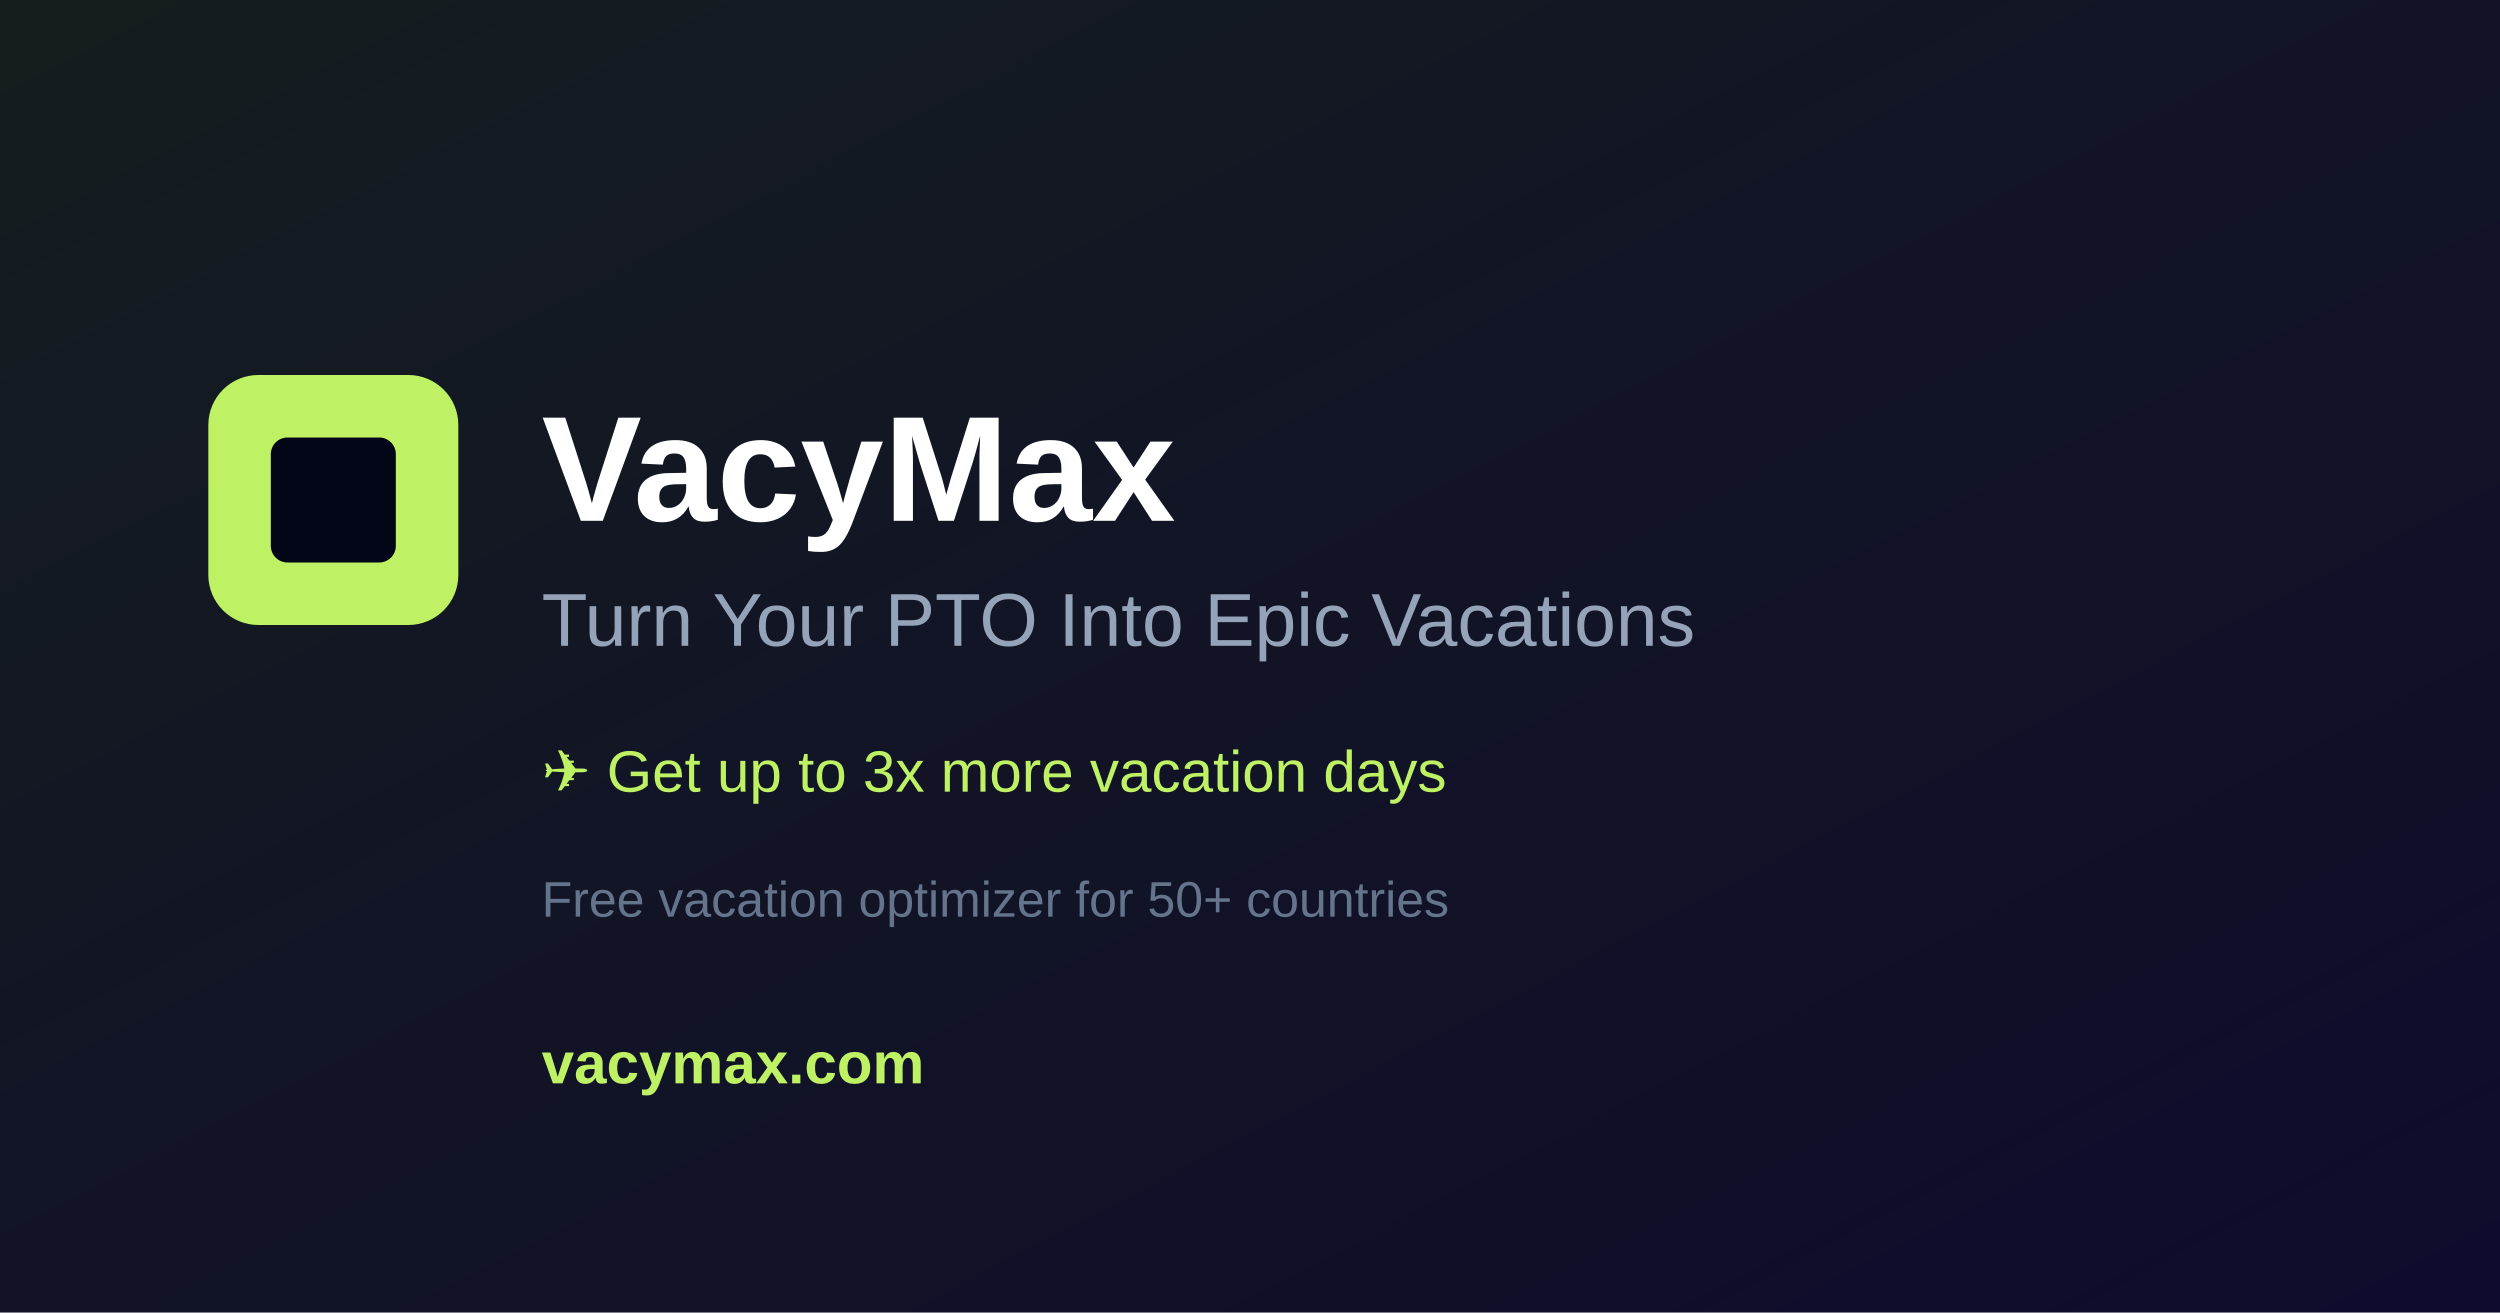
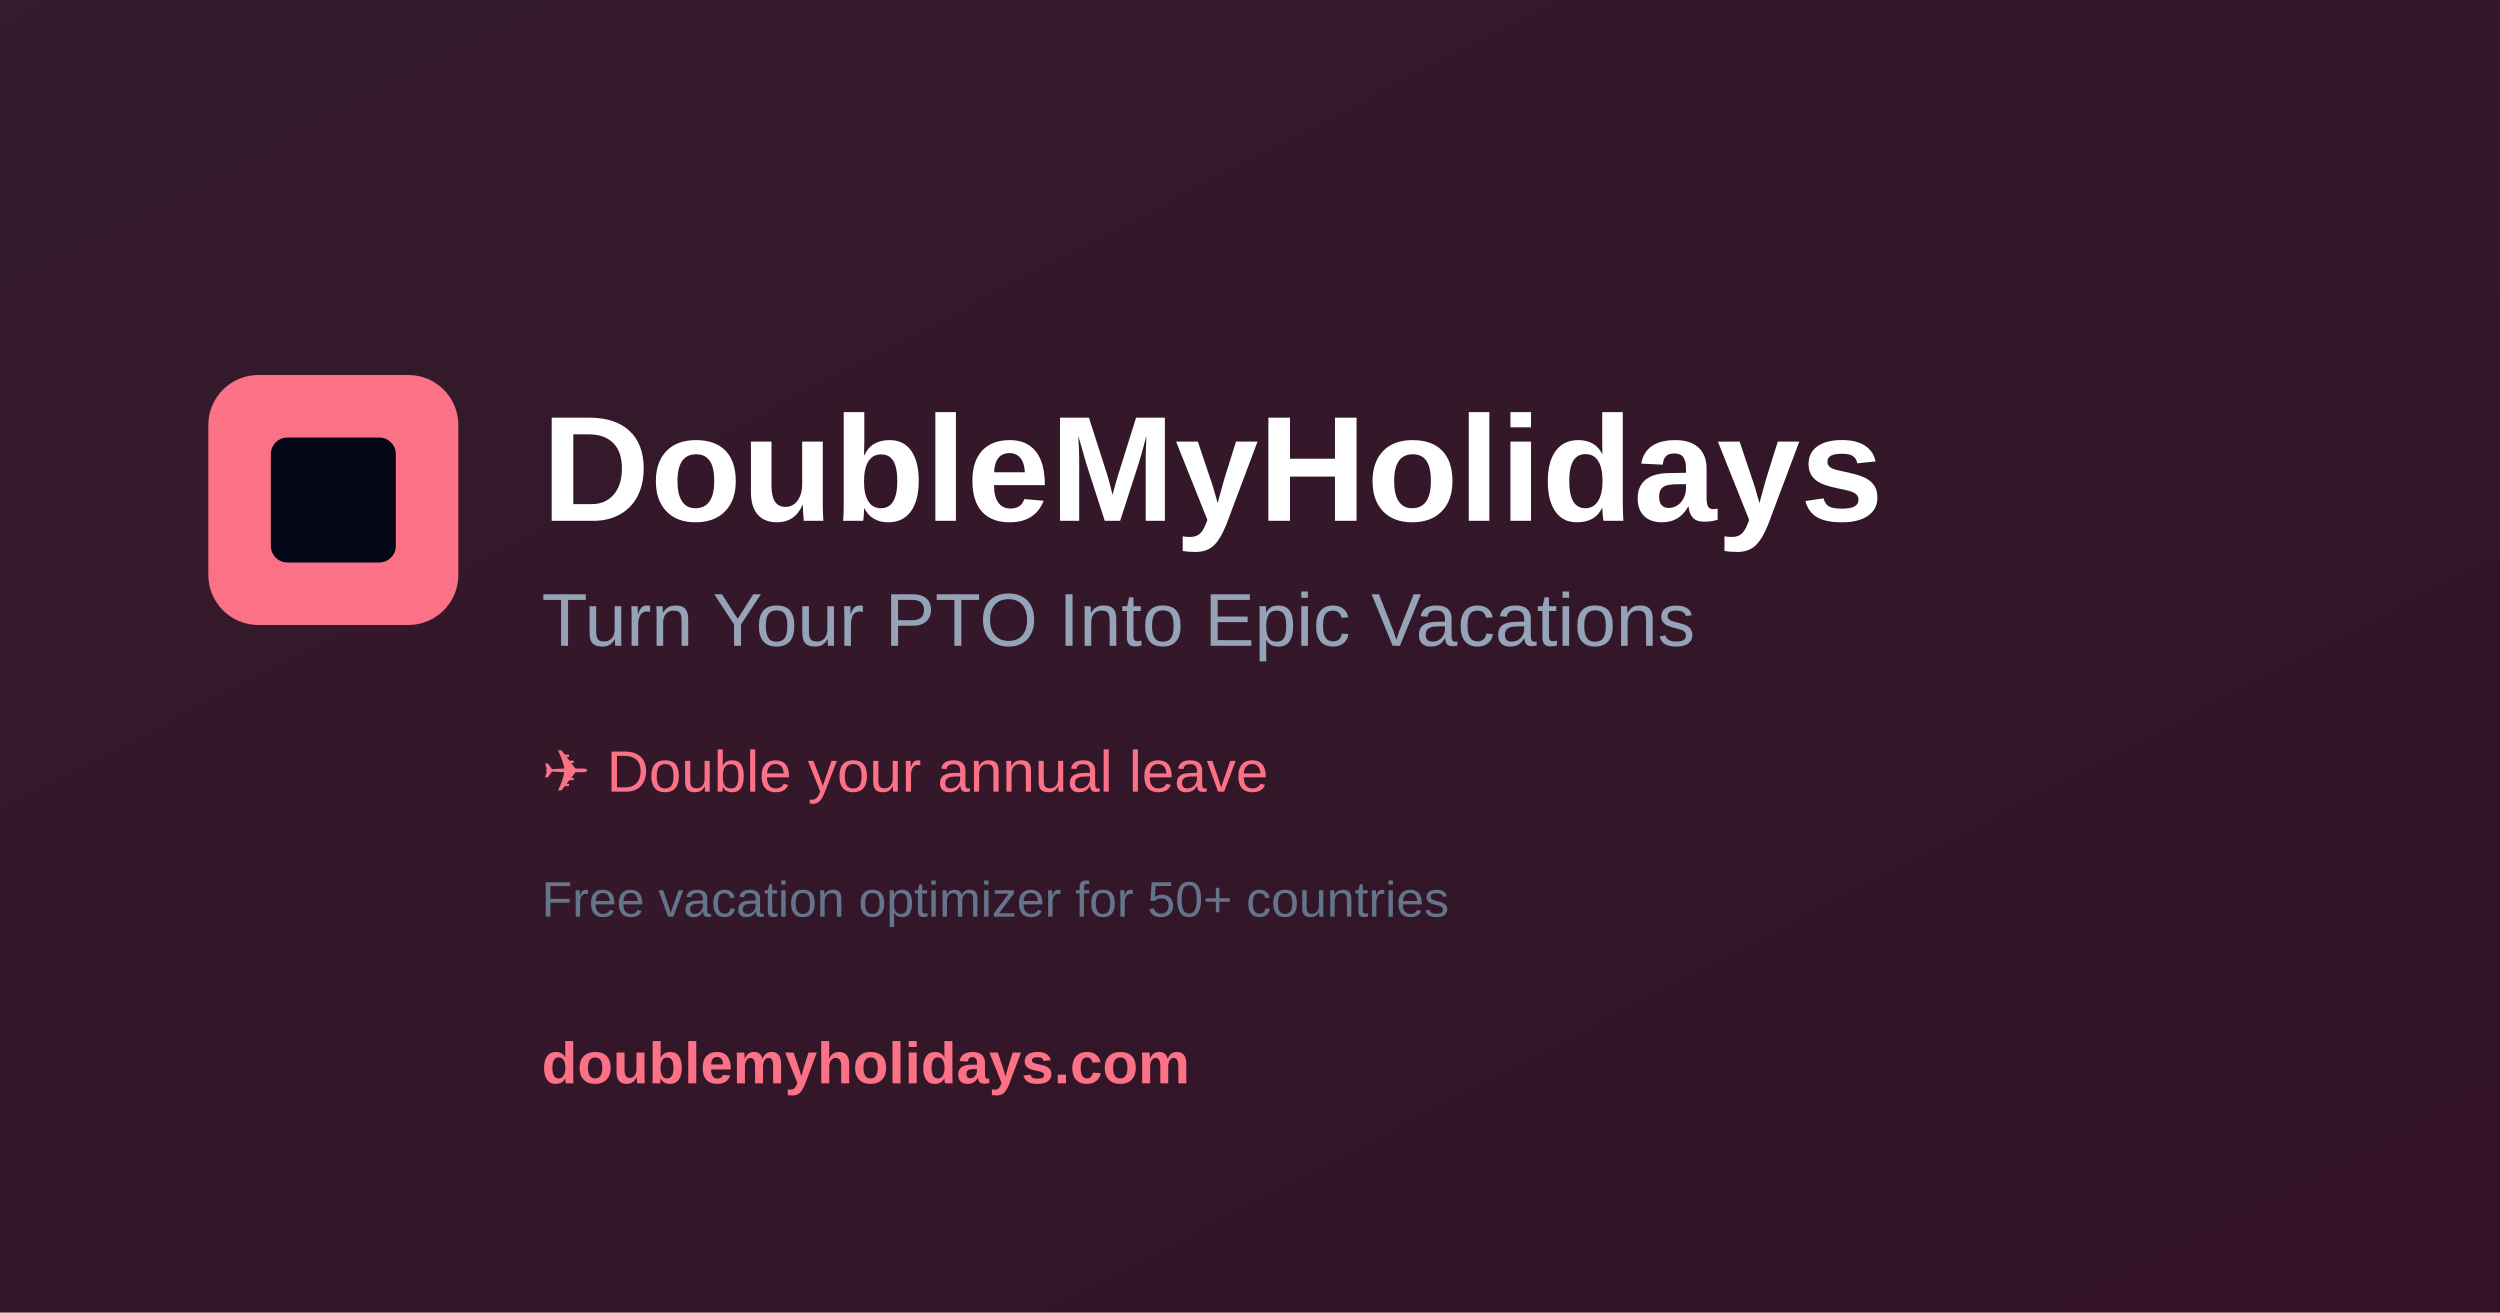
<svg xmlns="http://www.w3.org/2000/svg" width="1200" height="630" viewBox="0 0 1200 630">
  <rect width="1200" height="630" fill="#020617" />
  <defs>
    <linearGradient id="grad1" x1="0%" y1="0%" x2="100%" y2="100%">
-       <stop offset="0%" style="stop-color:#bef264;stop-opacity:0.1" />
-       <stop offset="100%" style="stop-color:#7c3aed;stop-opacity:0.1" />
+       <stop offset="0%" style="stop-color:#fb7185;stop-opacity:0.2" />
+       <stop offset="100%" style="stop-color:#f43f5e;stop-opacity:0.2" />
    </linearGradient>
  </defs>
  <rect width="1200" height="630" fill="url(#grad1)" />
-   <rect x="100" y="180" width="120" height="120" rx="24" fill="#bef264" />
+   <rect x="100" y="180" width="120" height="120" rx="24" fill="#fb7185" />
  <rect x="130" y="210" width="60" height="60" rx="8" fill="#020617" />
  <text x="260" y="250" font-family="Arial, sans-serif" font-size="72" font-weight="bold" fill="#ffffff">
-     VacyMax
+     DoubleMyHolidays
  </text>
  <text x="260" y="310" font-family="Arial, sans-serif" font-size="36" fill="#94a3b8">
    Turn Your PTO Into Epic Vacations
  </text>
-   <text x="260" y="380" font-family="Arial, sans-serif" font-size="28" fill="#bef264">
-     ✈️ Get up to 3x more vacation days
+   <text x="260" y="380" font-family="Arial, sans-serif" font-size="28" fill="#fb7185">
+     ✈️ Double your annual leave
  </text>
  <text x="260" y="440" font-family="Arial, sans-serif" font-size="24" fill="#64748b">
    Free vacation optimizer for 50+ countries
  </text>
-   <text x="260" y="520" font-family="Arial, sans-serif" font-size="28" font-weight="bold" fill="#bef264">
-     vacymax.com
+   <text x="260" y="520" font-family="Arial, sans-serif" font-size="28" font-weight="bold" fill="#fb7185">
+     doublemyholidays.com
  </text>
</svg>
